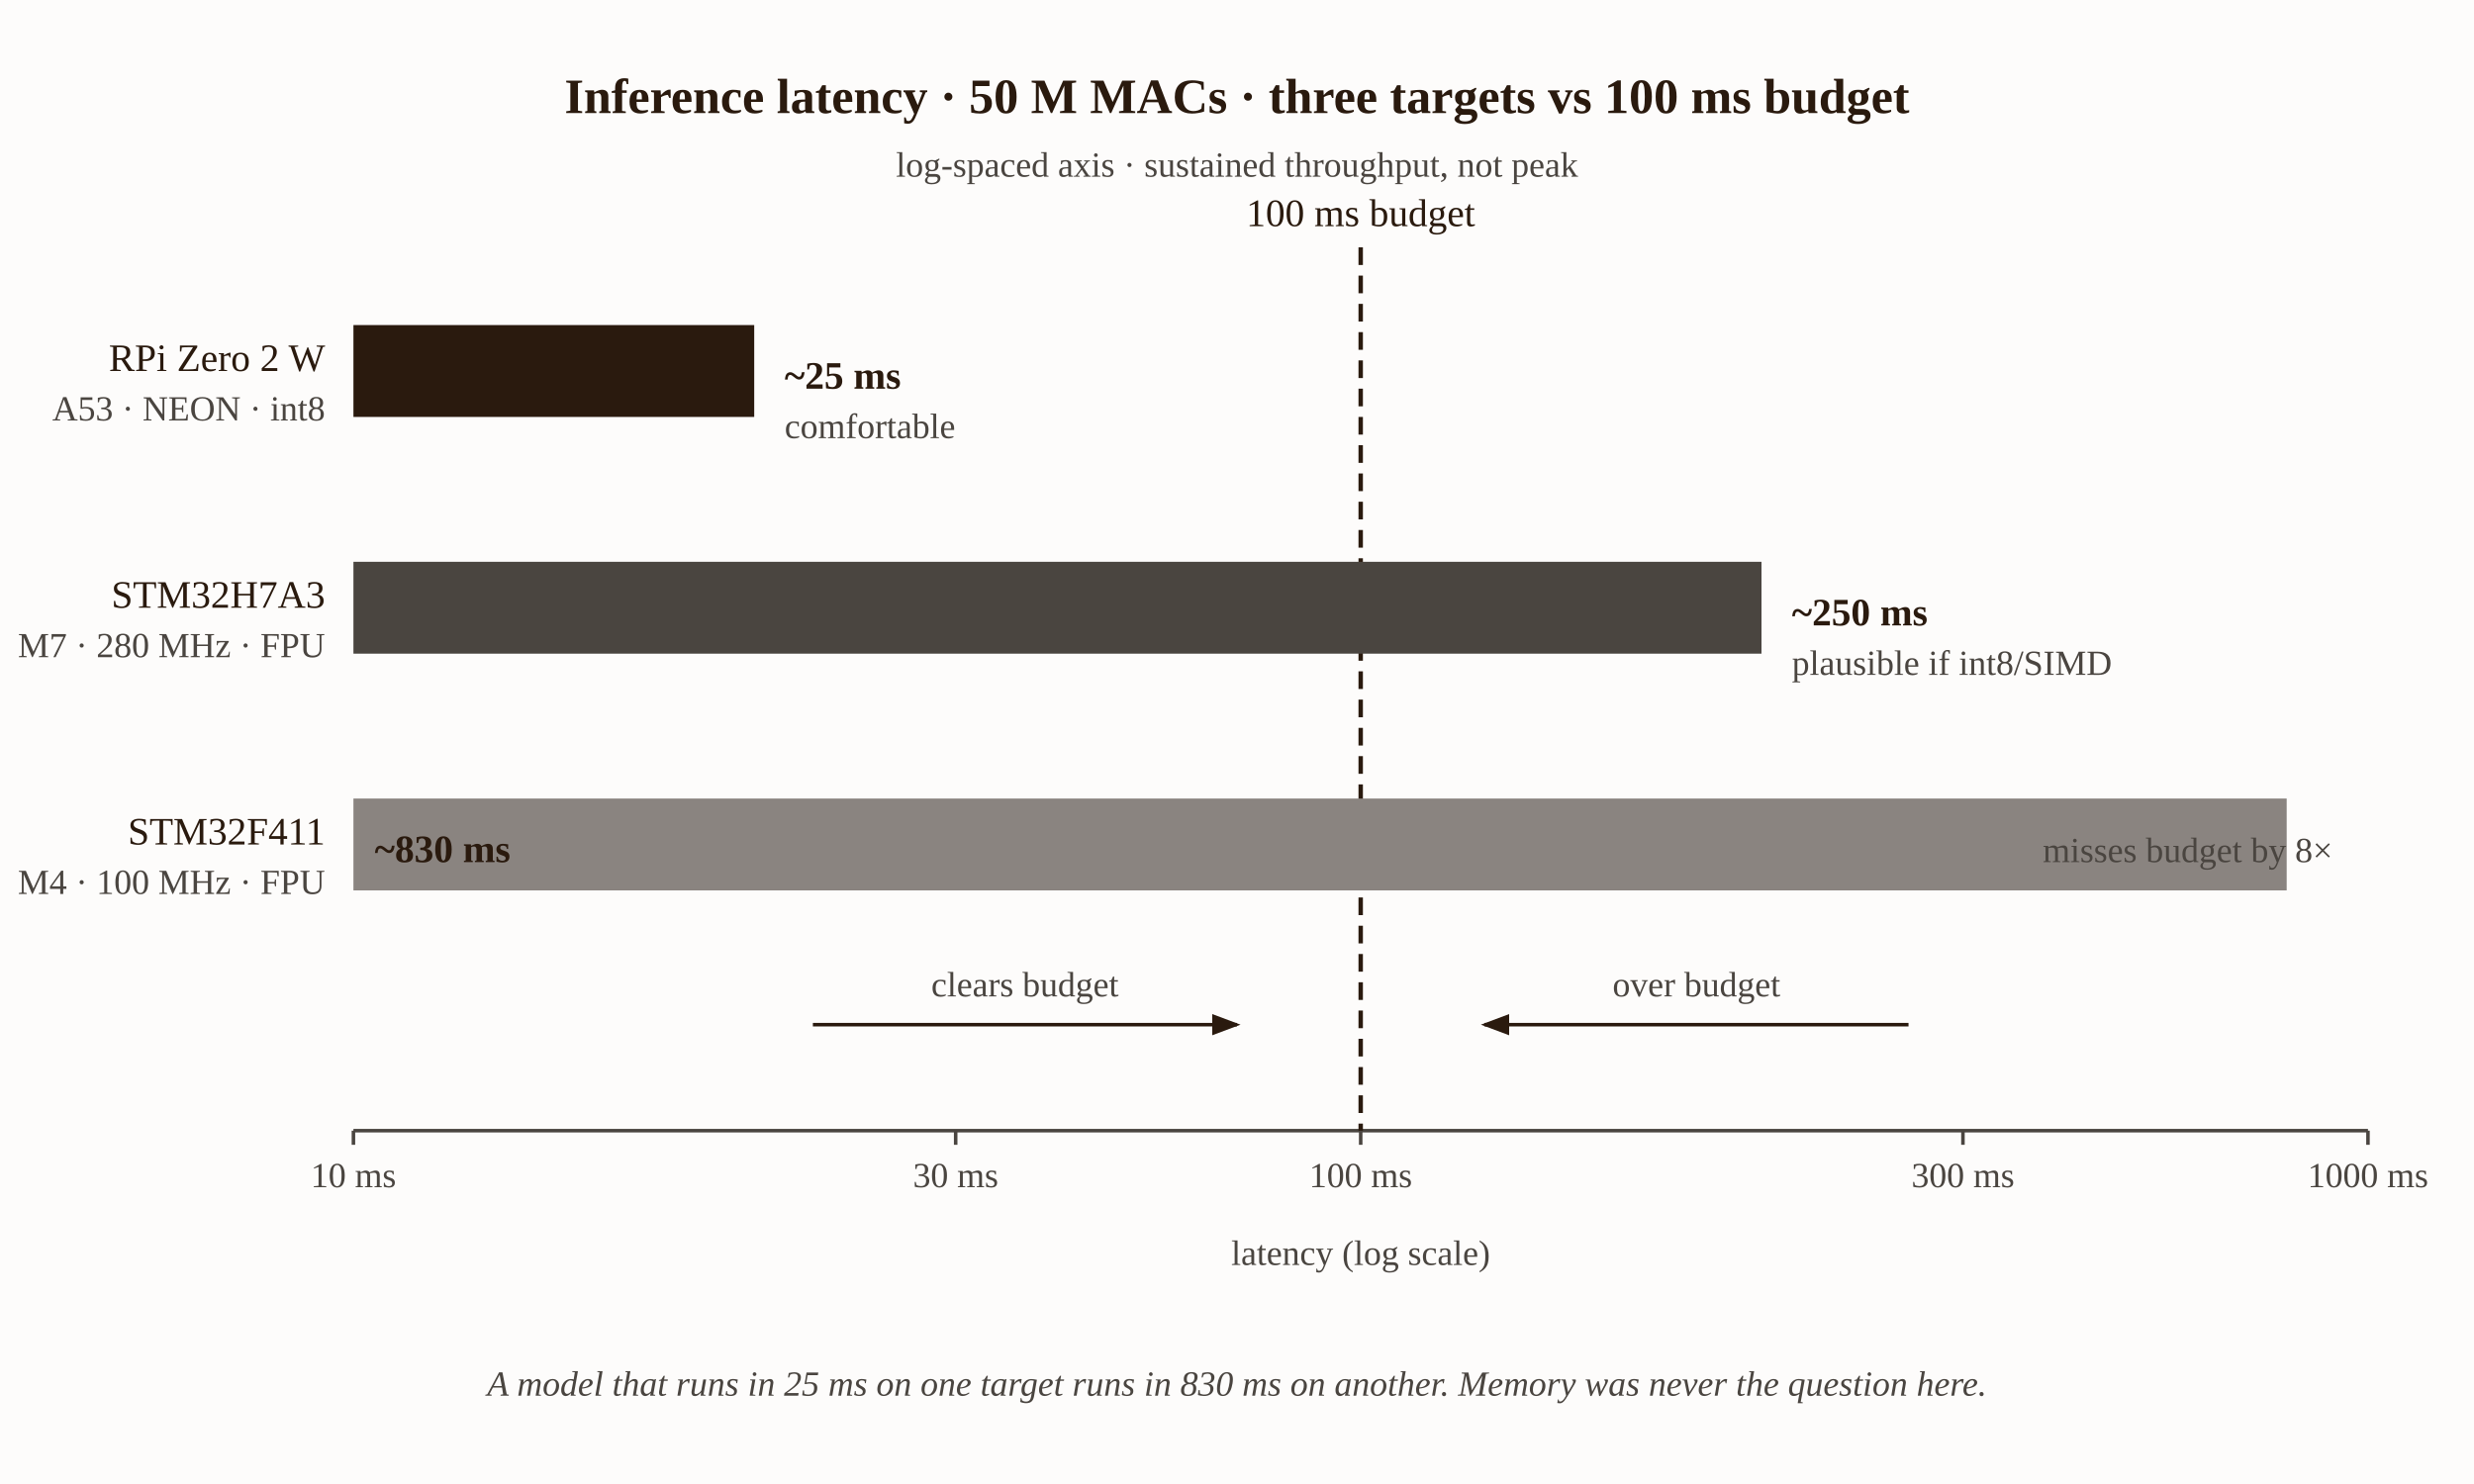
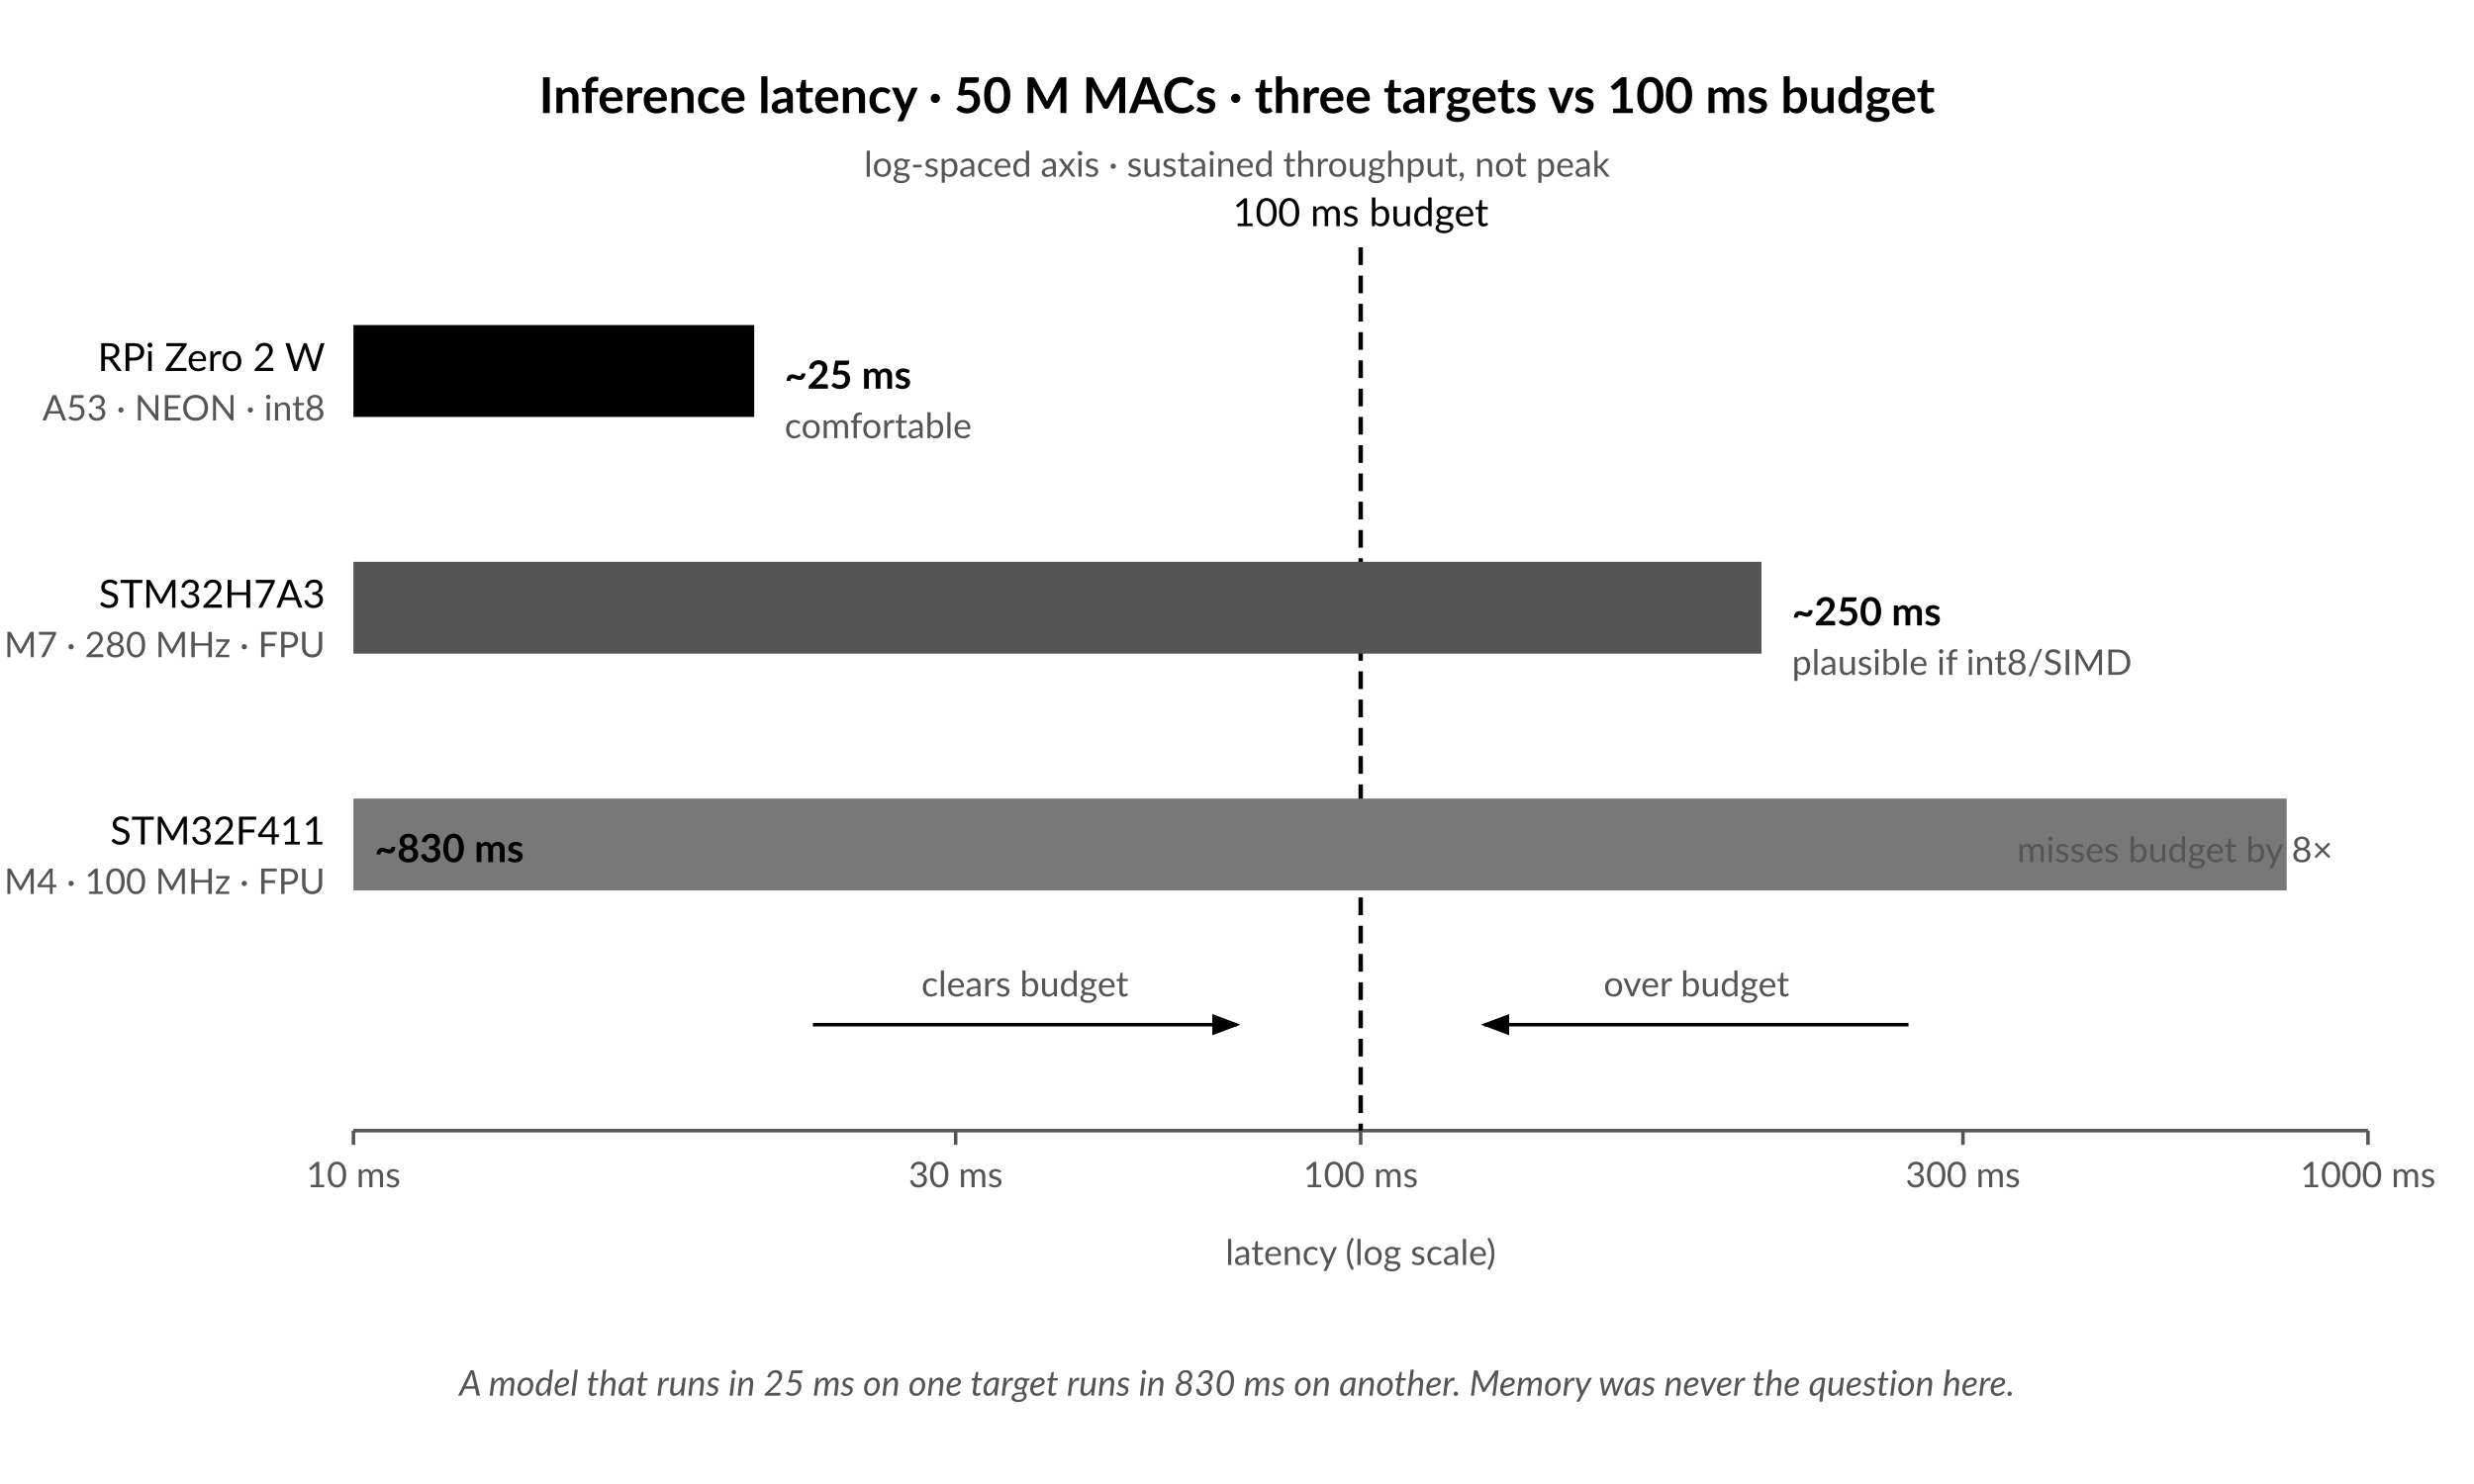
<svg xmlns="http://www.w3.org/2000/svg" viewBox="0 0 700 420" role="img" aria-labelledby="t02 d02">
  <defs>
    <style>
-       .ti { font-family: 'EB Garamond', Georgia, 'Times New Roman', serif; font-size: 14px; font-weight: bold; fill: #2a1a0e; }
-       .lb { font-family: 'EB Garamond', Georgia, 'Times New Roman', serif; font-size: 11px; fill: #2a1a0e; }
-       .sm { font-family: 'EB Garamond', Georgia, 'Times New Roman', serif; font-size: 10px; fill: #4a4540; }
-       .cap { font-family: 'EB Garamond', Georgia, 'Times New Roman', serif; font-size: 10px; font-style: italic; fill: #4a4540; }
-       .val { font-family: 'EB Garamond', Georgia, 'Times New Roman', serif; font-size: 11px; font-weight: bold; fill: #2a1a0e; }
+       .ti { font-family: 'Real Head Pro', 'FF Real', Lato, sans-serif; font-size: 14px; font-weight: bold; fill: #000000; }
+       .lb { font-family: 'Real Head Pro', 'FF Real', Lato, sans-serif; font-size: 11px; fill: #000000; }
+       .sm { font-family: 'Real Head Pro', 'FF Real', Lato, sans-serif; font-size: 10px; fill: #555555; }
+       .cap { font-family: 'Real Head Pro', 'FF Real', Lato, sans-serif; font-size: 10px; font-style: italic; fill: #555555; }
+       .val { font-family: 'Real Head Pro', 'FF Real', Lato, sans-serif; font-size: 11px; font-weight: bold; fill: #000000; }
    </style>
    <marker id="ar2" markerWidth="8" markerHeight="6" refX="7" refY="3" orient="auto">
-       <polygon points="0 0, 8 3, 0 6" fill="#2a1a0e" />
+       <polygon points="0 0, 8 3, 0 6" fill="#000000" />
    </marker>
  </defs>
-   <rect width="700" height="420" fill="#fdfcfb" />
+   <rect width="700" height="420" fill="#FFFFFF" />
  <text x="350" y="32" text-anchor="middle" class="ti">Inference latency · 50 M MACs · three targets vs 100 ms budget</text>
  <text x="350" y="50" text-anchor="middle" class="sm">log-spaced axis · sustained throughput, not peak</text>
-   <line x1="100" y1="320" x2="670" y2="320" stroke="#4a4540" stroke-width="1" />
+   <line x1="100" y1="320" x2="670" y2="320" stroke="#555555" stroke-width="1" />
  <g class="sm">
-     <line x1="100" y1="320" x2="100" y2="324" stroke="#4a4540" />
+     <line x1="100" y1="320" x2="100" y2="324" stroke="#555555" />
    <text x="100" y="336" text-anchor="middle">10 ms</text>
-     <line x1="270.4" y1="320" x2="270.4" y2="324" stroke="#4a4540" />
+     <line x1="270.4" y1="320" x2="270.4" y2="324" stroke="#555555" />
    <text x="270.4" y="336" text-anchor="middle">30 ms</text>
-     <line x1="385" y1="320" x2="385" y2="324" stroke="#4a4540" />
+     <line x1="385" y1="320" x2="385" y2="324" stroke="#555555" />
    <text x="385" y="336" text-anchor="middle">100 ms</text>
-     <line x1="555.4" y1="320" x2="555.4" y2="324" stroke="#4a4540" />
+     <line x1="555.4" y1="320" x2="555.4" y2="324" stroke="#555555" />
    <text x="555.4" y="336" text-anchor="middle">300 ms</text>
-     <line x1="670" y1="320" x2="670" y2="324" stroke="#4a4540" />
+     <line x1="670" y1="320" x2="670" y2="324" stroke="#555555" />
    <text x="670" y="336" text-anchor="middle">1000 ms</text>
  </g>
  <text x="385" y="358" text-anchor="middle" class="sm">latency (log scale)</text>
-   <line x1="385" y1="70" x2="385" y2="320" stroke="#2a1a0e" stroke-width="1.25" stroke-dasharray="5 3" />
+   <line x1="385" y1="70" x2="385" y2="320" stroke="#000000" stroke-width="1.25" stroke-dasharray="5 3" />
  <text x="385" y="64" text-anchor="middle" class="lb">100 ms budget</text>
  <g>
    <text x="92" y="105" text-anchor="end" class="lb">RPi Zero 2 W</text>
    <text x="92" y="119" text-anchor="end" class="sm">A53 · NEON · int8</text>
-     <rect x="100" y="92" width="113.4" height="26" fill="#2a1a0e" />
+     <rect x="100" y="92" width="113.4" height="26" fill="#000000" />
    <text x="222" y="110" class="val">~25 ms</text>
    <text x="222" y="124" class="sm">comfortable</text>
  </g>
  <g>
    <text x="92" y="172" text-anchor="end" class="lb">STM32H7A3</text>
    <text x="92" y="186" text-anchor="end" class="sm">M7 · 280 MHz · FPU</text>
-     <rect x="100" y="159" width="398.4" height="26" fill="#4a4540" />
+     <rect x="100" y="159" width="398.4" height="26" fill="#555555" />
    <text x="507" y="177" class="val">~250 ms</text>
    <text x="507" y="191" class="sm">plausible if int8/SIMD</text>
  </g>
  <g>
    <text x="92" y="239" text-anchor="end" class="lb">STM32F411</text>
    <text x="92" y="253" text-anchor="end" class="sm">M4 · 100 MHz · FPU</text>
-     <rect x="100" y="226" width="547" height="26" fill="#8a8480" />
-     <text x="100" y="244" class="val" fill="#fdfcfb" dx="6">~830 ms</text>
-     <text x="660" y="244" text-anchor="end" class="sm" fill="#fdfcfb">misses budget by 8×</text>
+     <rect x="100" y="226" width="547" height="26" fill="#787878" />
+     <text x="100" y="244" class="val" fill="#FFFFFF" dx="6">~830 ms</text>
+     <text x="660" y="244" text-anchor="end" class="sm" fill="#FFFFFF">misses budget by 8×</text>
  </g>
-   <path d="M 230 290 L 350 290" stroke="#2a1a0e" stroke-width="1" marker-end="url(#ar2)" />
+   <path d="M 230 290 L 350 290" stroke="#000000" stroke-width="1" marker-end="url(#ar2)" />
  <text x="290" y="282" text-anchor="middle" class="sm">clears budget</text>
-   <path d="M 540 290 L 420 290" stroke="#2a1a0e" stroke-width="1" marker-end="url(#ar2)" />
+   <path d="M 540 290 L 420 290" stroke="#000000" stroke-width="1" marker-end="url(#ar2)" />
  <text x="480" y="282" text-anchor="middle" class="sm">over budget</text>
  <text x="350" y="395" text-anchor="middle" class="cap">A model that runs in 25 ms on one target runs in 830 ms on another. Memory was never the question here.</text>
</svg>
